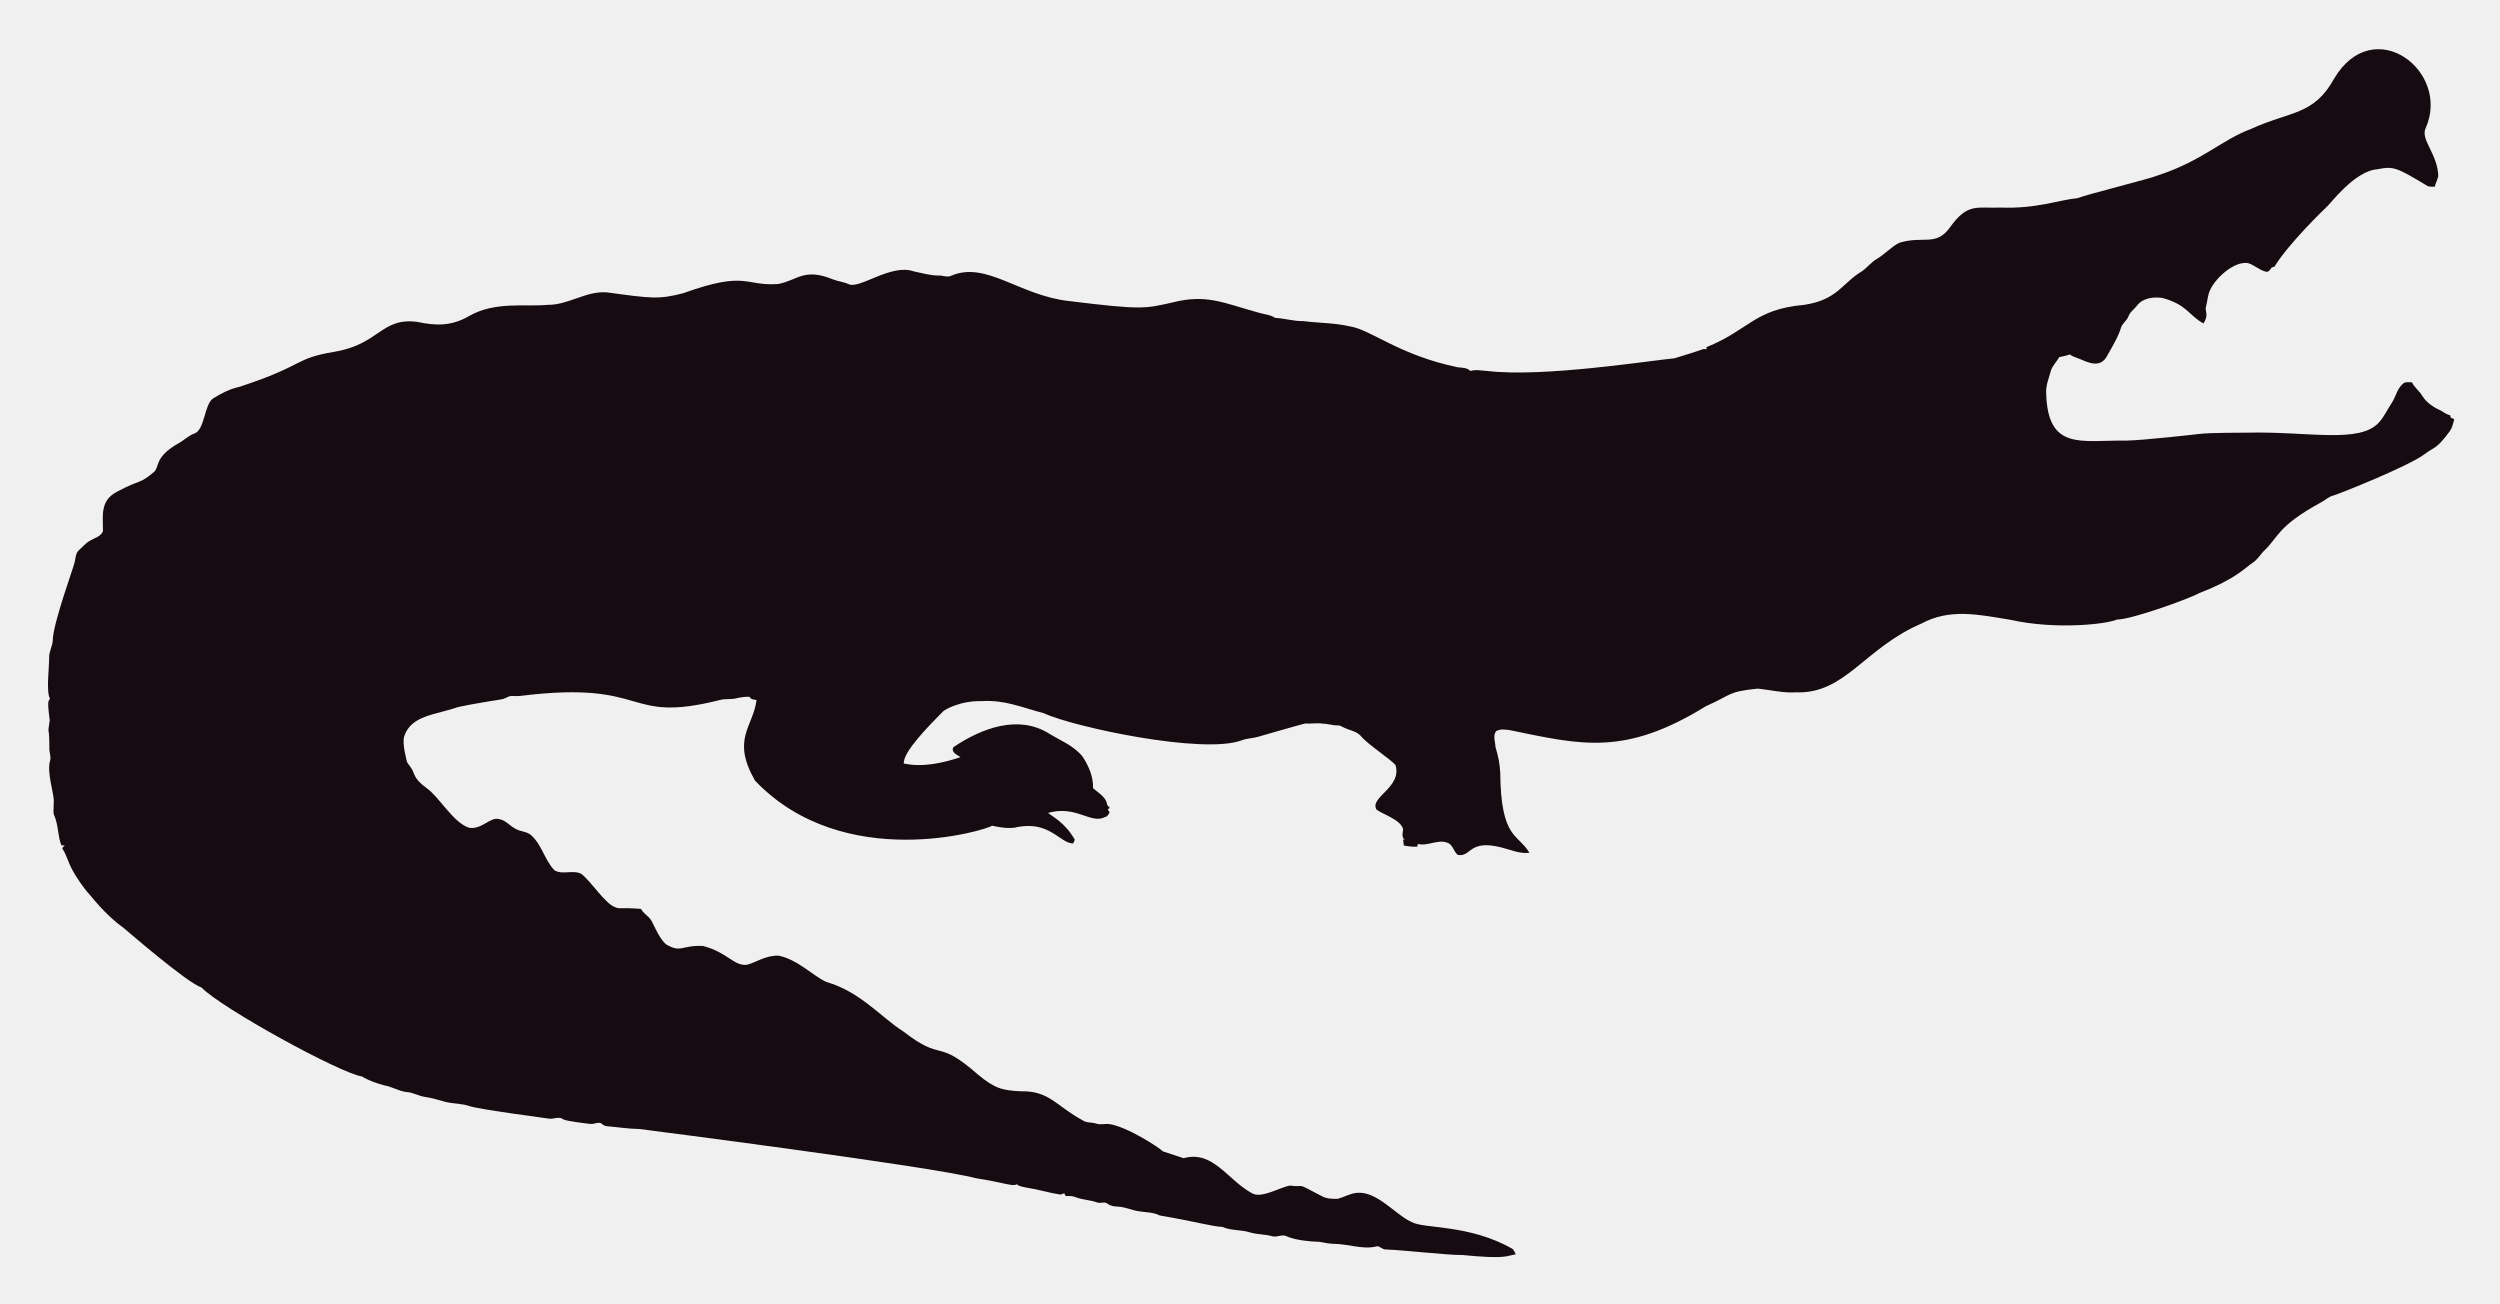
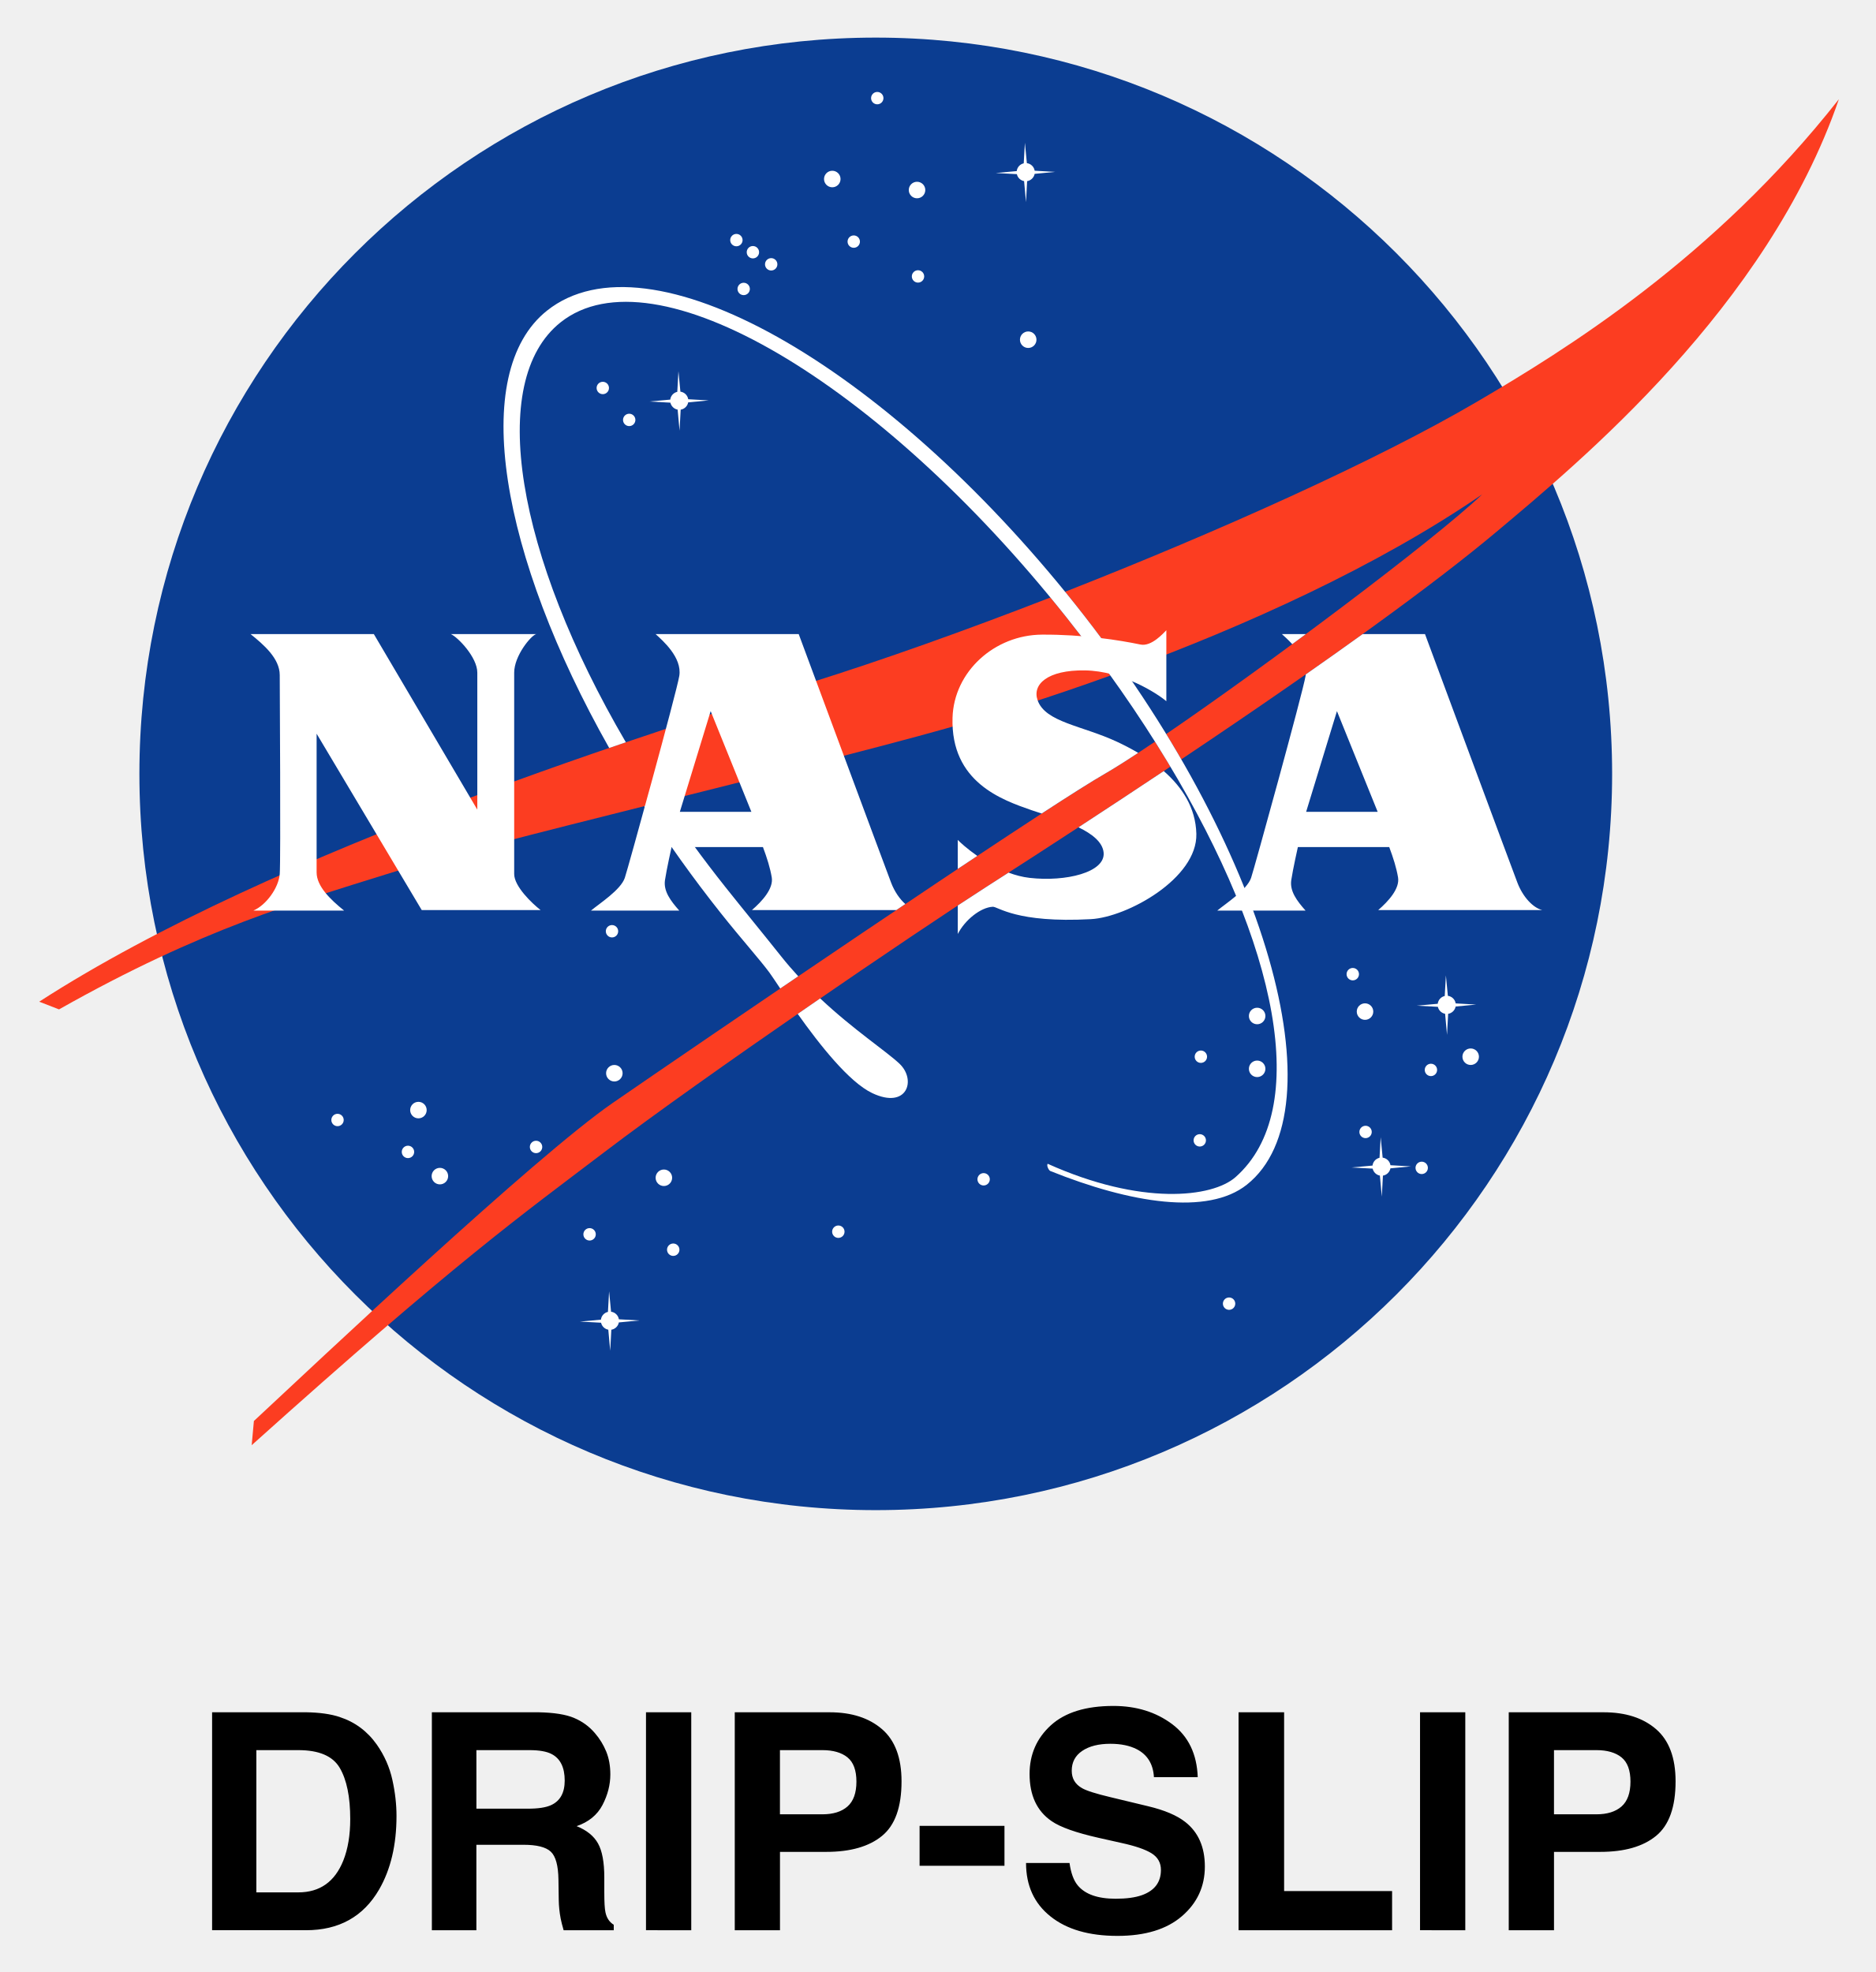
- <svg xmlns="http://www.w3.org/2000/svg" role="img" viewBox="-18.65 -23.65 2659.80 1387.30">
-   <path fill="#160B10" d="M2562.057 112.664c-5.93 12.226 13.089 27.649 13.408 51.328-.967 3.791-2.837 7.289-3.816 11.093-2.417-.267-4.923.089-7.226-.636-33.512-20.05-36.245-21.483-53.631-18.038-24.88 1.775-51.012 38.147-54.547 40.579-1 .685-40.963 39.485-54.967 62.993-1.056.331-2.086.661-3.078 1.005-1.45 2.188-3.295 5.317-6.386 4.363-6.755-1.794-12.047-7.022-18.687-9.083-14.172-2.325-33.569 14.577-40.185 28.126-2.76 5.432-2.862 11.614-4.401 17.415-2.078 5.918 3.558 9.203-2.964 18.611-15.758-8.651-16.89-19.671-43.645-27.108-9.541-1.323-21.002.025-27.146 8.345-2.9 3.956-7.454 6.64-8.994 11.487-1.705 4.223-5.788 6.857-7.569 10.978-3.219 10.775-9.274 20.417-14.705 30.186-7.484 15.043-21.458 7.113-29.639 3.893-3.549-1.501-7.378-2.404-10.482-4.745-3.613 1.31-7.378 2.124-11.131 2.799-2.9 5.19-7.62 9.362-9.184 15.252-1.972 7.442-5.139 14.807-4.771 22.656 1.426 62.435 37.744 50.23 84.657 50.985 18.427-.238 76.659-6.917 77.661-7.06 10.315-1.512 51.103-1.387 52.104-1.425 64.718-1.507 119.253 12.017 139.725-10.991 5.622-6.144 8.955-13.878 13.598-20.735 4.617-7.073 5.915-16.893 13.662-21.562 2.519-.687 5.19-.305 7.81-.242 2.481 5.406 7.582 8.854 10.609 13.891 4.503 7.467 12.047 12.632 19.921 16.041 3.269 1.794 6.144 4.389 9.999 4.936.166.852.369 1.705.598 2.57 1.259.611 2.519 1.208 3.854 1.819-1.196 4.325-2.073 8.854-4.681 12.606-14.981 20.134-15.737 16.079-26.561 24.297-16.513 12.73-90.704 42.38-97.937 44.421-4.63 1.259-8.078 4.719-12.199 6.907-47.689 26.034-44.914 36.755-61.276 51.99-3.969 4.096-6.856 9.273-11.754 12.403-6.886 4.248-16.845 16.908-56.76 32.26-10.994 6.222-73.381 28.559-87.544 28.177-12.182 5.289-66.295 10.873-113.113.394-34.047-5.52-64.247-12.539-95.05 3.905-61.045 26.219-81.054 75.205-133.67 73.195-13.739.903-27.159-2.684-40.745-3.943-32.756 3.396-26.951 6.432-54.687 18.547-86.536 53.421-132.198 41.426-208.888 25.607-4.859-.636-10.304-1.616-14.68 1.259-3.511 4.999-.687 11.232-.509 16.804 2.76 8.879 4.605 18.076 5.037 27.388.678 70.703 18.876 64.615 31.064 85.038-10.38 1.31-20.137-3.346-30.008-5.724-35.054-8.942-31.959 10.974-46.367 7.887-4.376-3.651-5.076-10.864-10.94-12.886-10.482-3.893-20.875 4.033-31.37 1.285-.165.725-.483 2.163-.649 2.875-4.834.432-9.592-.331-14.311-1.196-.153-2.201-.407-4.401-.751-6.551.7.127 2.112.382 2.824.509-5.368-1.387-2.926-7.48-2.862-11.411-2.581-10.171-21.93-15.743-28.266-20.735-7.896-13.101 27.192-23.356 20.29-47.143-4.808-6.385-29.888-22.164-37.17-31.395-4.783-5.063-12.047-5.813-18.013-8.815-1.972-.827-3.791-2.315-6.017-2.239-5.597.191-10.965-1.781-16.537-1.908-6.208-.878-12.441.318-18.661-.076-6.376 1.51-49.471 13.993-49.471 13.993-5.775 1.781-11.97 1.603-17.631 3.791-41.153 15.671-180.401-14.399-211.051-28.838-22.477-5.819-41.27-14.396-65.945-12.772-23.033-.496-39.521 9.215-41.101 11.08-14.156 14.382-42.805 43.009-41.597 55.297 9.881 2.049 27.067 4.244 60.297-6.755-3.6-2.633-10.164-4.859-7.683-10.52 30.91-20.96 69.478-34.528 101.385-14.896 12.454 7.683 26.879 13.128 36.241 24.907 6.449 9.897 11.461 21.384 11.08 33.43 5.483 5.19 14.184 9.464 14.96 17.771.954 1.132 1.883 2.239 2.9 3.371-.56.344-1.679 1.03-2.251 1.361.674 1.081 1.336 2.15 2.022 3.244-1.157 2.112-2.252 4.643-4.923 5.037-15.167 7.923-30.412-12.885-60.589-4.414 4.515 3.914 17.957 10.035 28.495 28.596-.623 1.285-1.221 2.582-1.781 3.893-14.581-.066-25.26-25.439-62.103-16.83-8.065 1.081-16.27-.28-24.119-2.048-5.689 4.616-157.704 51.097-252.241-47.919-25.462-44.516-2.105-56.742 1.616-85.776-2.646-.598-6.259-.445-7.429-3.447-4.834-.216-9.63.547-14.311 1.666-5.343 1.336-10.927.254-16.283 1.527-104.921 26.598-73.475-21.586-213.976-4.058-3.638.483-7.327-.471-10.927.267-2.722 1.043-5.203 2.786-8.129 3.244-1.005.139-35.568 5.632-46.749 8.332-23.248 8.245-49.669 8.494-57.027 31.013-2.544 7.127 2.495 25.23 2.659 26.23.509 2.748 2.964 4.529 4.274 6.907 5.125 7.002 1.576 10.814 17.186 22.287 13.483 9.569 27.903 36.42 44.764 41.877 13.652 2.389 22.508-11.842 32.107-9.146 7.022 1.107 11.334 7.276 17.415 10.317 5.356 3.193 12.365 2.633 17.033 7.162 11.029 10.189 14.018 26.078 24.284 36.878 8.765 5.47 19.972-.979 28.965 4.071 11.309 9.233 25.045 31.634 35.809 35.287 4.836 2.294 4.589-.02 27.477 1.832 2.226 4.796 7.327 7.085 10.253 11.347 2.611 3.387 8.633 20.294 16.715 26.574 16.075 9.185 15.426.491 38.875 1.488 26.056 6.667 32.977 21.713 46.774 19.997 8.688-1.942 19.833-10.206 33.646-9.68 20.419 4.043 37.013 21.857 50.896 27.986 36.199 10.4 58.502 37.92 82.062 52.817 43.011 33.213 34.403 6.396 79.034 45.566 18.208 15.125 26.246 17.04 45.986 17.936 30.318-.751 37.93 16.193 65.525 30.81 4.134 3.155 9.541 1.844 14.196 3.498 4.147 1.463 8.51.394 12.772.369 18.974 1.87 55.059 25.539 58.465 29.232 7.353 2.353 14.667 4.91 22.02 7.276 31.527-8.837 46.862 23.524 72.916 37.323 9.817 6.052 31.604-7.299 40.338-8.179 17.829 2.357 3.781-4.531 33.392 11.016 5.241 3.066 11.589 3.218 17.504 3.028 6.869-1.921 13.204-5.852 20.48-6.348 21.245-1.942 41.314 23.767 57.816 30.975 12.756 7.578 60.29 2.089 106.638 28.189 2.366 1.298 3.155 4.007 4.3 6.284-10.435 1.423-8.676 5.392-56.964.7-16.115.199-61.486-5.252-82.52-5.953-2.824-.572-4.91-3.04-7.772-3.397-15.269 4.072-27.792-2.198-48.492-2.671-5.546-.102-10.825-2.201-16.359-2.162-2.762-.015-21.848-1.008-32.323-6.004-4.758-1.972-9.668 1.654-14.476.293-7.747-2.315-16.003-1.781-23.737-4.121-9.541-3.104-20.277-1.692-29.41-5.865-12.12-.691-23.98-4.714-66.899-12.25-6.984-3.625-14.985-3.091-22.516-4.49-7.416-1.145-14.324-4.643-21.892-4.821-3.727-.204-7.632-.649-10.698-2.939-3.206-2.951-7.645-.127-11.334-1.539-7.531-2.798-15.774-2.646-23.203-5.712-3.282-1.298-6.844-1.17-10.278-1.081-.394-.763-1.183-2.264-1.577-3.015-1.285.636-2.608 1.119-3.982 1.45-12.263-1.87-24.131-5.674-36.394-7.467-3.46-.903-7.404-1.005-10.113-3.6-3.831 2.97-12.398-1.54-43.747-6.411-46.335-12.483-357.594-52.295-357.594-52.295-11.716-.14-23.317-2.023-34.982-3.015-2.442-.127-4.211-1.844-6.068-3.18-3.753-1.387-7.467 1.336-11.271.789-2.02-.195-26.027-2.946-28.838-4.923-4.592-3.587-10.278.216-15.367-.738-2.203-.387-74.203-9.818-84.135-13.242-8.243-2.989-17.224-2.379-25.658-4.529-7.162-1.895-14.209-4.274-21.574-5.254-6.92-.878-13.001-4.923-20.035-5.266-8.319-.878-15.443-5.826-23.648-7.073-8.256-2.252-16.448-5.037-23.775-9.49-23.552-3.584-149.518-72.739-170.649-94.63-16.013-5.37-81.914-62.745-82.914-63.439-21.039-15.096-34.147-33.758-38.964-38.595-21.778-27.726-18.854-34.892-26.396-46.215.916-1.018 1.832-2.01 2.748-3.015-1.145.038-2.29.076-3.435.14-3.651-8.676-3.18-18.28-6.042-27.172-2.062-7.913-2.975-1.701-2.175-19.526.634-7.664-7.675-30.697-3.931-43.518 1.348-4.16-.814-8.281-.751-12.454.068-28.882-2.418-11.02.394-30.657-3.041-22.85-1.09-20.042.305-22.719-4.294-7.378-.844-32.606-.89-44.586-.025-6.246 3.714-11.741 3.867-17.962 0-16.859 22.775-79.378 23.076-82.113 1.056-4.198 1.043-9.032 3.778-12.568 4.338-3.74 7.874-8.485 13.052-11.169 4.745-2.913 11.411-4.172 13.471-10.088.043-16.362-3.503-32.575 15.532-42.157 25.219-13.344 23.115-7.424 38.34-20.379 6.931-5.754.059-15.764 26.434-30.772 5.915-3.129 10.622-8.281 17.046-10.507 11.015-3.661 10.497-31.892 20.099-37.437 8.612-5.33 17.796-10.113 27.795-12.148 71.433-23.584 56.818-29.805 100.939-37.31 48.019-7.907 49.805-36.895 88.244-31.777 19.858 4.163 35.994 4.605 54.61-5.953 27.665-16.35 60.97-9.859 83.919-12.212 22.172.42 41.279-15.29 63.693-13.191 46.138 6.272 54.878 7.691 80.993.738 67.442-24.31 65.094-7.128 100.634-9.706 20.946-3.875 27.233-17.596 58.388-4.91 5.368 2.188 11.283 2.595 16.575 5.025 11.553 5.818 45.215-22.204 69.43-13.535 8.676 1.717 17.262 4.401 26.205 4.401 4.49-.216 9.083 2.252 13.446.293 37.015-16.156 72.304 20.872 125.096 26.815 80.305 9.923 81.3 7.845 110.289 1.603 36.266-9.336 54.189.413 92.111 10.902 5.775 1.717 12.11 1.984 17.237 5.47 10.075.458 19.844 3.638 29.983 3.396 16.588 2.163 33.506 1.819 49.853 5.686 21.982 3.418 52.115 30.498 114.347 43.441 4.681.572 9.999.28 13.586 3.956 5.864-1.844 12.047-.267 18.038-.025 59.148 7.176 174.934-11.359 199.106-13.471 9.82-3.218 19.819-5.966 29.576-9.452 1.488-.674 3.155-.356 4.758-.229-.115-.522-.356-1.577-.483-2.099 45.944-18.548 50.589-40.213 103.827-45.057 35.891-5.17 40.645-23.282 61.836-35.809 5.712-3.969 9.897-9.808 16.028-13.281 8.408-4.872 14.82-12.555 23.559-16.931 25.605-7.944 38.867 4.305 53.847-16.257 19.089-26.933 29.276-20.168 53.605-21.256 38.819 1.522 63.061-8.345 81.948-9.935 11.484-4.495 77.877-20.69 87.061-24.742 45.297-14.857 67.746-37.884 97.505-48.848 42.187-19.404 67.008-14.225 88.74-53.694 41.891-70.568 124.443-7.946 97.366 52.7z" />
+ <svg xmlns="http://www.w3.org/2000/svg" role="img" viewBox="2.31 2.81 102.26 107.51">
+   <circle cx="50.049" cy="45" r="40.14" fill="#0B3D91" />
+   <g fill="#FFF">
+     <circle cx="47.679" cy="12.57" r=".45" />
+     <circle cx="52.299" cy="13.17" r=".45" />
+     <circle cx="58.359" cy="21.33" r=".45" />
+     <circle cx="25.119" cy="63.33" r=".45" />
+     <circle cx="26.289" cy="66.93" r=".45" />
+     <circle cx="20.709" cy="63.87" r=".337" />
+     <circle cx="39.009" cy="70.942" r=".338" />
+     <circle cx="67.711" cy="64.98" r=".337" />
+     <circle cx="76.052" cy="55.92" r=".338" />
+     <circle cx="35.169" cy="23.962" r=".337" />
+     <circle cx="44.349" cy="17.22" r=".337" />
+     <circle cx="43.352" cy="16.56" r=".337" />
+     <circle cx="42.452" cy="15.9" r=".337" />
+     <circle cx="36.609" cy="25.703" r=".337" />
+     <circle cx="50.131" cy="8.16" r=".337" />
+     <circle cx="52.352" cy="17.88" r=".337" />
+     <circle cx="48.849" cy="15.982" r=".337" />
+     <circle cx="42.849" cy="18.563" r=".337" />
+     <circle cx="69.309" cy="73.883" r=".337" />
+     <circle cx="24.549" cy="65.61" r=".338" />
+     <circle cx="48.009" cy="69.96" r=".338" />
+     <circle cx="31.531" cy="65.34" r=".338" />
+     <circle cx="34.449" cy="70.103" r=".338" />
+     <circle cx="55.929" cy="67.103" r=".337" />
+     <circle cx="67.771" cy="60.42" r=".337" />
+     <circle cx="76.749" cy="64.522" r=".337" />
+     <circle cx="79.809" cy="66.48" r=".337" />
+     <circle cx="80.312" cy="61.14" r=".337" />
+     <circle cx="35.671" cy="53.58" r=".337" />
+     <circle cx="35.799" cy="61.32" r=".45" />
+     <circle cx="38.499" cy="67.02" r=".45" />
+     <circle cx="70.839" cy="61.08" r=".45" />
+     <circle cx="82.479" cy="60.42" r=".45" />
+     <circle cx="76.719" cy="57.96" r=".45" />
+     <circle cx="70.839" cy="58.2" r=".45" />
+     <path d="M58.71 12.288l1.119-.107-1.117-.063c-.035-.216-.208-.385-.426-.413l-.107-1.114-.064 1.123c-.202.045-.357.214-.382.424l-1.144.104 1.152.062c.042.193.198.344.394.38l.104 1.148.061-1.146c.207-.035.371-.194.41-.398zM39.824 24.746l1.119-.107-1.117-.063c-.034-.216-.208-.385-.426-.413l-.107-1.114-.063 1.123c-.203.045-.358.214-.383.424l-1.144.104 1.152.062c.042.193.198.344.394.38l.104 1.148.062-1.146c.207-.034.371-.194.409-.398zm41.835 32.938l1.119-.107-1.117-.063c-.034-.216-.208-.385-.426-.413l-.107-1.114-.063 1.123c-.202.045-.357.214-.382.424l-1.144.104 1.152.062c.042.193.198.344.394.38l.104 1.148.062-1.146c.205-.034.369-.193.408-.398zM36.044 74.906l1.119-.107-1.117-.063c-.035-.216-.208-.385-.426-.413l-.107-1.113-.063 1.122c-.203.045-.358.214-.383.424l-1.144.104 1.152.062c.042.193.198.345.394.38l.104 1.148.062-1.146c.206-.034.371-.194.409-.398zm42.06-8.4l1.119-.107-1.117-.063c-.034-.216-.208-.385-.426-.413l-.107-1.114-.063 1.122c-.202.045-.357.214-.382.424l-1.144.104 1.152.062c.042.193.198.344.394.38l.104 1.148.062-1.146c.205-.033.37-.193.408-.397z" />
+   </g>
+   <path fill="#FC3D21" d="M59.568 35.385c-4.667 1.814-9.219 3.433-13.06 4.635-7.805 2.444-29.16 9.06-42.06 17.4l1.08.42c7.86-4.44 12.969-5.835 17.88-7.38 5.34-1.68 22.603-5.72 30.42-7.92 2.641-.743 5.734-1.716 9.01-2.9-.762-1.063-1.566-2.129-2.412-3.193-.283-.359-.57-.713-.858-1.062zm5.702 7.859c-1.13.763-2.077 1.372-2.74 1.756-3.84 2.22-22.561 15-26.82 17.94s-16.08 14.1-19.56 17.34l-.12 1.319c11.22-10.08 14.74-12.566 19.2-15.959 5.52-4.2 16.939-11.97 20.82-14.46 3.71-2.38 7.056-4.569 10.059-6.572-.049-.082-.098-.164-.147-.247-.226-.371-.457-.743-.692-1.117zM82.809 24.72c-5.466 3.204-14.081 7.071-22.439 10.352.2.245.399.492.597.741.934 1.176 1.815 2.36 2.644 3.545 6.57-2.42 13.779-5.668 19.499-9.599-2.725 2.582-11.734 9.315-17.227 13.068.283.461.557.922.822 1.381 8.322-5.569 13.922-9.668 17.185-12.409 4.5-3.78 14.76-12.24 18.66-23.58-6.841 8.701-14.929 13.68-19.741 16.501z" />
+   <path fill="#FFF" d="M44.884 54.939c-.885-1.114-2.109-2.606-3.028-3.763-1.229-1.547-2.366-3.11-3.408-4.671-.34.085-.679.17-1.018.255 1.258 1.963 2.655 3.923 4.177 5.839 1.112 1.4 2.123 2.527 2.641 3.228.105.142.313.456.594.874.324-.22.651-.442.981-.666-.319-.347-.634-.712-.939-1.096zm6.46 5.864c-.727-.688-2.49-1.837-4.325-3.561-.405.278-.814.56-1.224.844 1.185 1.67 2.799 3.721 4.063 4.319 1.904.902 2.417-.72 1.486-1.602zm9.623-24.99c-10.492-13.206-23.309-20.461-28.835-16.07-4.292 3.41-2.53 13.376 3.386 23.845.306-.105.609-.208.909-.31-5.971-10.2-7.605-19.679-3.557-22.896 5.087-4.042 17.37 3.241 27.558 16.064 2.109 2.654 3.963 5.318 5.533 7.915 6.012 9.95 7.857 18.948 3.703 22.621-1.271 1.124-5.155 1.565-10.243-.725-.071.089.043.33.132.389 4.392 1.766 8.599 2.439 10.723.752 5.104-4.056 1.183-18.379-9.309-31.585z" />
+   <path fill="#FFF" d="M15.969 37.38h6.72l5.64 9.57v-7.47c0-.84-1.065-1.935-1.44-2.1h4.65c-.285.075-1.2 1.185-1.2 2.1v10.98c0 .675.975 1.605 1.44 1.965h-6.48l-5.73-9.615v7.56c0 .75.735 1.47 1.5 2.085h-4.95c.705-.3 1.38-1.245 1.44-1.995s0-10.425 0-10.845c0-.915-.885-1.665-1.59-2.235zm61.47 15.045h8.94c-.495-.12-1.05-.705-1.35-1.485-.3-.78-5.04-13.56-5.04-13.56H76.59c-.964.694-1.997 1.426-3.1 2.197-.003.028-.006.056-.011.083-.148.9-2.808 10.534-2.97 11.01-.225.66-1.38 1.395-1.845 1.785h4.815c-.48-.54-.87-1.065-.78-1.665.09-.6.36-1.8.36-1.8h4.98c.225.6.393 1.139.48 1.65.105.615-.525 1.305-1.08 1.785zm-3.93-5.355l1.68-5.49 2.22 5.49h-3.9zm-.757-9.142c.247-.182.495-.365.742-.548h-1.305c.13.12.345.309.563.548zM38.559 50.79c.09-.6.36-1.8.36-1.8h4.98c.225.6.393 1.139.48 1.65.105.615-.525 1.305-1.08 1.785h7.871c.164-.11.327-.22.49-.329-.305-.27-.586-.675-.771-1.156-.3-.78-5.04-13.56-5.04-13.56h-7.8c.375.345 1.455 1.275 1.29 2.28-.147.9-2.808 10.534-2.97 11.01-.225.66-1.38 1.395-1.845 1.785h4.815c-.48-.54-.87-1.065-.78-1.665zm2.49-9.21l2.22 5.49h-3.9l1.68-5.49zm24.699 3.268c-1.468.978-3.017 1.999-4.649 3.065.732.355 1.315.801 1.371 1.377.104 1.082-2.07 1.605-4.035 1.38-.393-.045-.779-.148-1.147-.286-.408.263-.82.528-1.238.796-.425.273-.941.609-1.53.997v1.553c.39-.765 1.243-1.45 1.905-1.485.285-.015 1.275.9 5.355.675 1.98-.109 5.805-2.22 5.745-4.65-.036-1.436-.786-2.556-1.777-3.422zM54.519 48.6v1.582c.361-.241.717-.478 1.066-.709-.549-.382-.938-.739-1.066-.873zm9.834-4.745c-.38-.225-.765-.422-1.134-.596-1.92-.9-3.93-1.065-4.35-2.28-.296-.857.54-1.65 2.58-1.62 2.04.03 3.93 1.245 4.44 1.68v-3.87c-.15.15-.808.905-1.41.78-1.155-.24-3.12-.553-5.37-.54-2.58.015-4.8 2.009-4.875 4.53-.105 3.525 2.715 4.485 4.305 5.04.164.057.351.118.554.183 1.525-.992 2.731-1.756 3.437-2.163.474-.273 1.095-.665 1.823-1.144z" />
+   <path d="M16.284 98.224h2.288c1.128 0 1.883.323 2.261.972.378.647.569 1.575.569 2.784 0 .876-.126 1.633-.378 2.265-.463 1.156-1.28 1.734-2.451 1.734H16.284zm4.545-1.805c-.488-.163-1.101-.248-1.837-.259h-5.12v11.882h5.12c1.795 0 3.123-.738 3.983-2.217.633-1.096.949-2.433.949-4.013 0-.624-.073-1.28-.225-1.967-.151-.688-.433-1.328-.846-1.919-.516-.731-1.19-1.234-2.025-1.506zm7.45 1.805h2.885c.539 0 .942.071 1.211.211.477.245.718.729.718 1.449 0 .667-.248 1.112-.743 1.339-.28.128-.697.193-1.257.193h-2.813zm5.324-1.756c-.449-.188-1.089-.291-1.924-.307h-5.827v11.882h2.426v-4.659h2.564c.731 0 1.229.126 1.495.378.266.252.404.759.415 1.516l.016 1.105c.005.349.041.69.105 1.023.032.163.085.374.161.637h2.733v-.298c-.236-.144-.388-.371-.452-.676-.044-.195-.064-.562-.064-1.105v-.798c0-.832-.115-1.451-.344-1.857-.227-.406-.615-.72-1.165-.94.656-.225 1.126-.61 1.412-1.156.284-.546.426-1.101.426-1.665 0-.468-.076-.885-.225-1.25-.151-.367-.355-.699-.615-1-.312-.367-.69-.642-1.14-.83zm6.388 11.575V96.16h-2.467v11.882zm-1.234-12.116zm9.75 2.692c.326.264.488.704.488 1.323 0 .617-.163 1.069-.488 1.355-.323.284-.78.426-1.367.426h-2.314v-3.499h2.314c.587 0 1.043.133 1.367.394zm1.883 4.281c.711-.58 1.064-1.571 1.064-2.974 0-1.284-.353-2.233-1.064-2.846-.709-.612-1.66-.919-2.852-.919h-5.175v11.882h2.465v-4.272h2.525c1.316 0 2.33-.291 3.038-.871zm2.048-.548v2.176h4.627v-2.176zm8.175 2.025H58.241c0 1.236.445 2.206 1.332 2.912.885.709 2.103 1.062 3.65 1.062 1.516 0 2.69-.36 3.52-1.078.83-.715 1.245-1.619 1.245-2.703 0-1.059-.355-1.869-1.064-2.426-.456-.36-1.135-.649-2.032-.862l-2.048-.493c-.791-.188-1.307-.351-1.548-.491-.376-.211-.564-.527-.564-.952 0-.463.19-.823.571-1.08.383-.259.892-.388 1.532-.388.576 0 1.057.099 1.445.298.58.3.892.809.933 1.523h2.387c-.044-1.261-.507-2.224-1.39-2.889-.885-.663-1.954-.995-3.206-.995-1.5 0-2.635.351-3.41 1.055-.773.706-1.16 1.589-1.16 2.653 0 1.167.399 2.025 1.202 2.573.472.328 1.328.631 2.564.91l1.257.282c.736.161 1.277.346 1.621.557.344.213.516.518.516.91 0 .672-.346 1.13-1.041 1.378-.365.128-.842.193-1.426.193-.979 0-1.669-.243-2.073-.734-.22-.268-.367-.674-.443-1.215zm2.41-8.578zm6.803.362v11.882h8.369v-2.135h-5.886v-9.748zm12.359 11.882V96.16h-2.467v11.882zm-1.234-12.116zm9.75 2.692c.326.264.488.704.488 1.323 0 .617-.163 1.069-.488 1.355-.326.284-.78.426-1.367.426h-2.314v-3.499h2.314c.587 0 1.041.133 1.367.394zm1.883 4.281c.709-.58 1.064-1.571 1.064-2.974 0-1.284-.355-2.233-1.064-2.846-.709-.612-1.66-.919-2.855-.919h-5.175v11.882h2.467v-4.272h2.525c1.316 0 2.33-.291 3.038-.871z" />
</svg>
